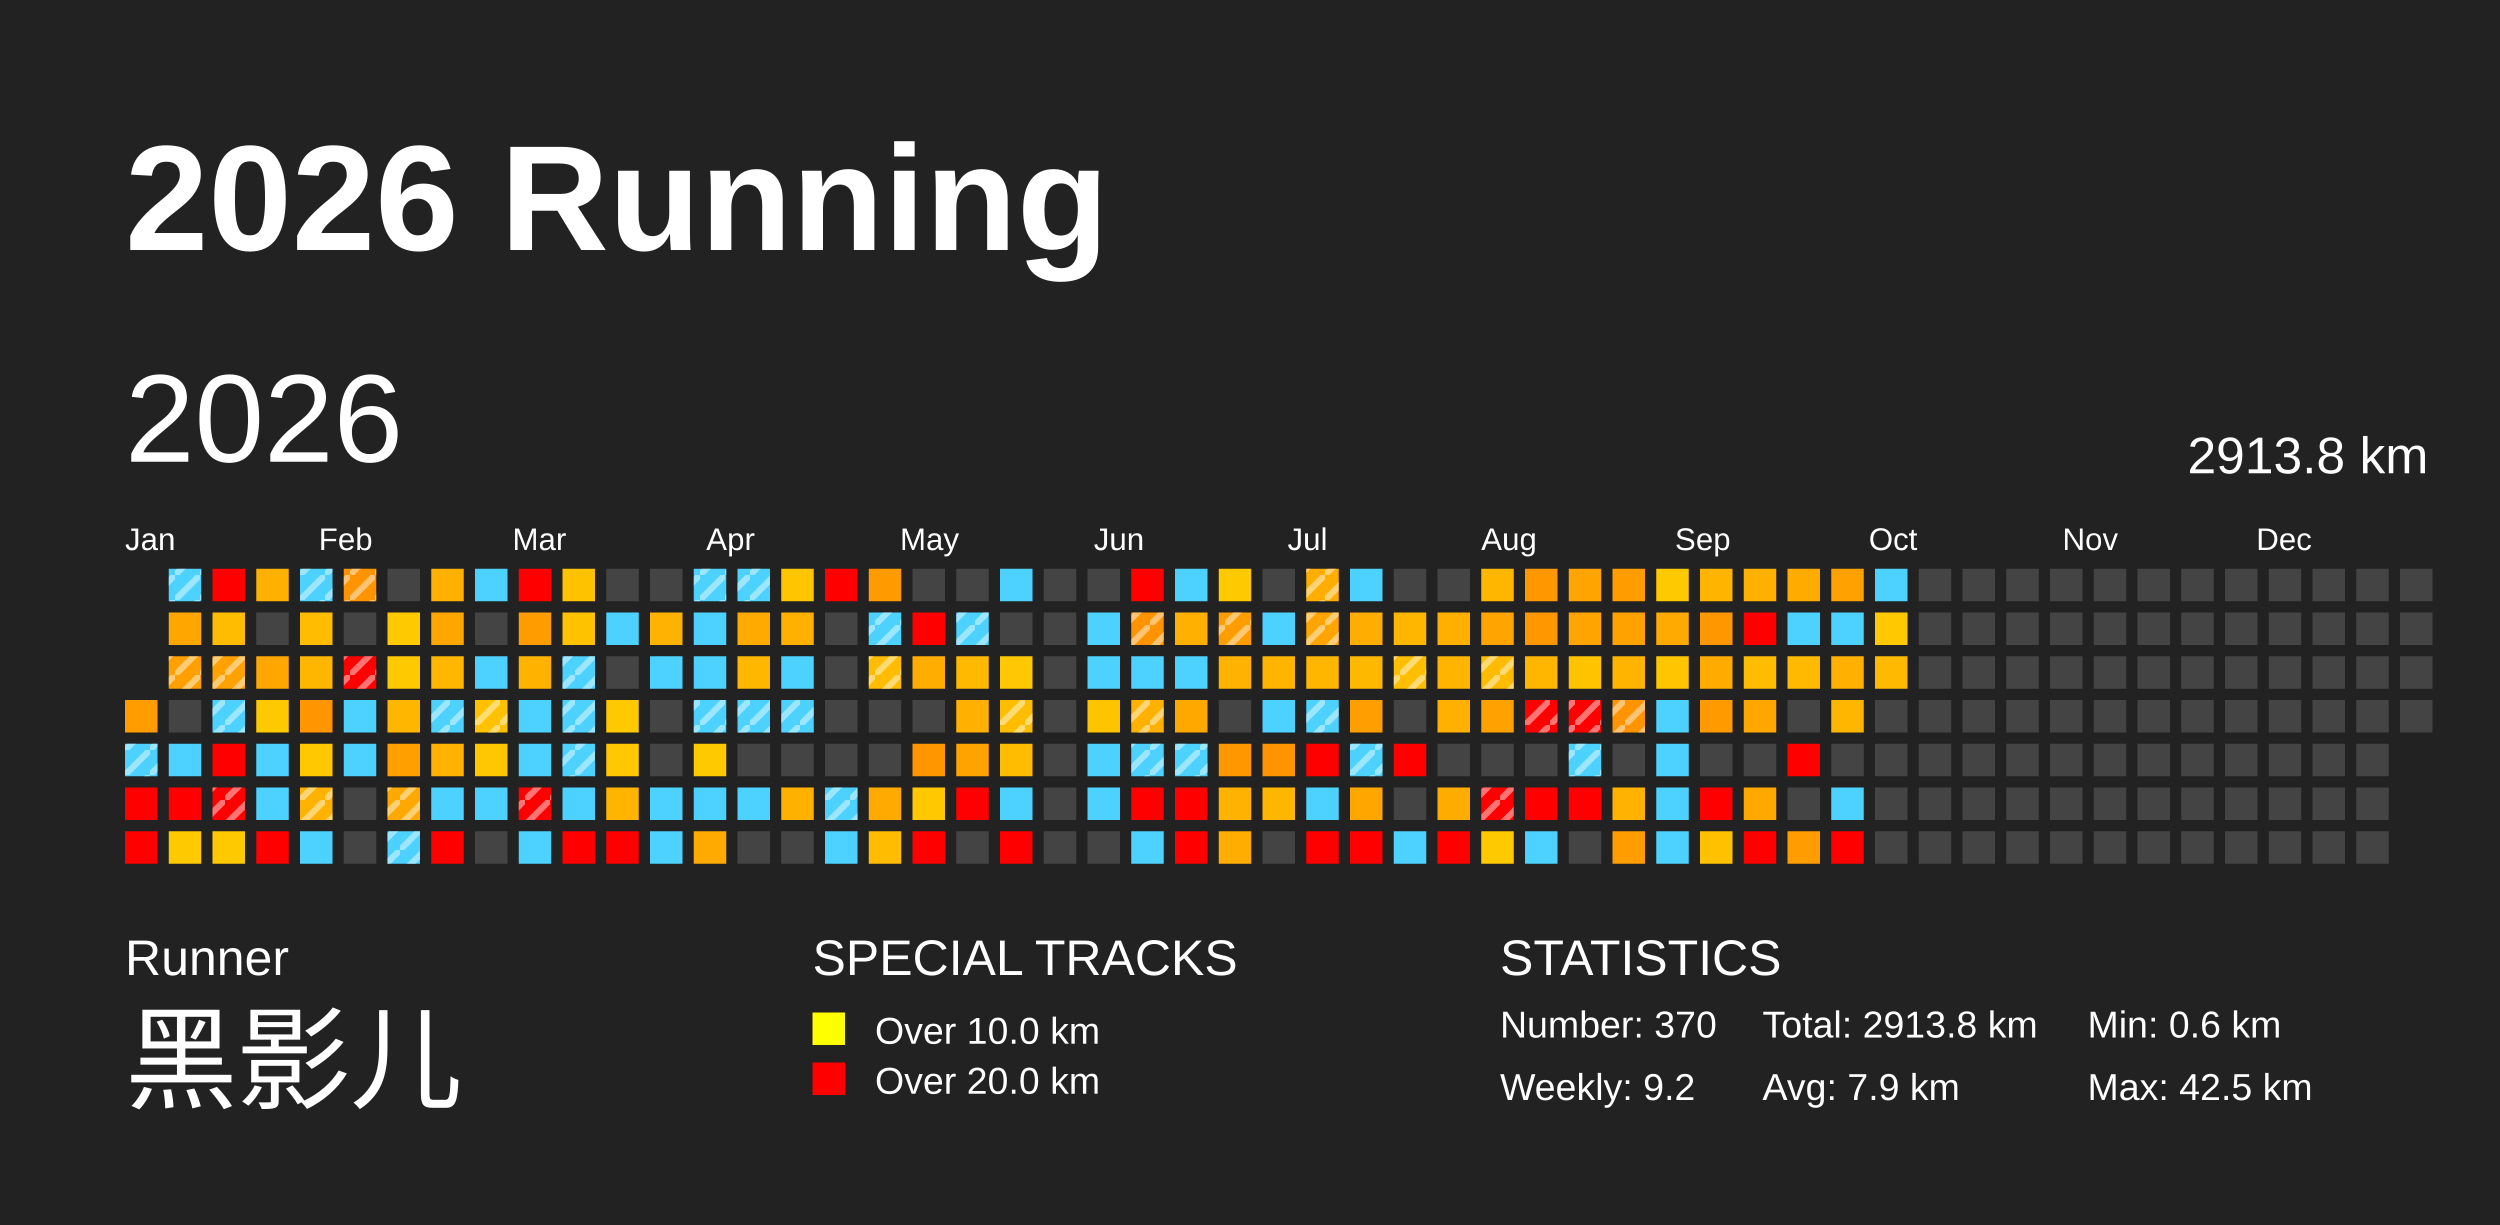
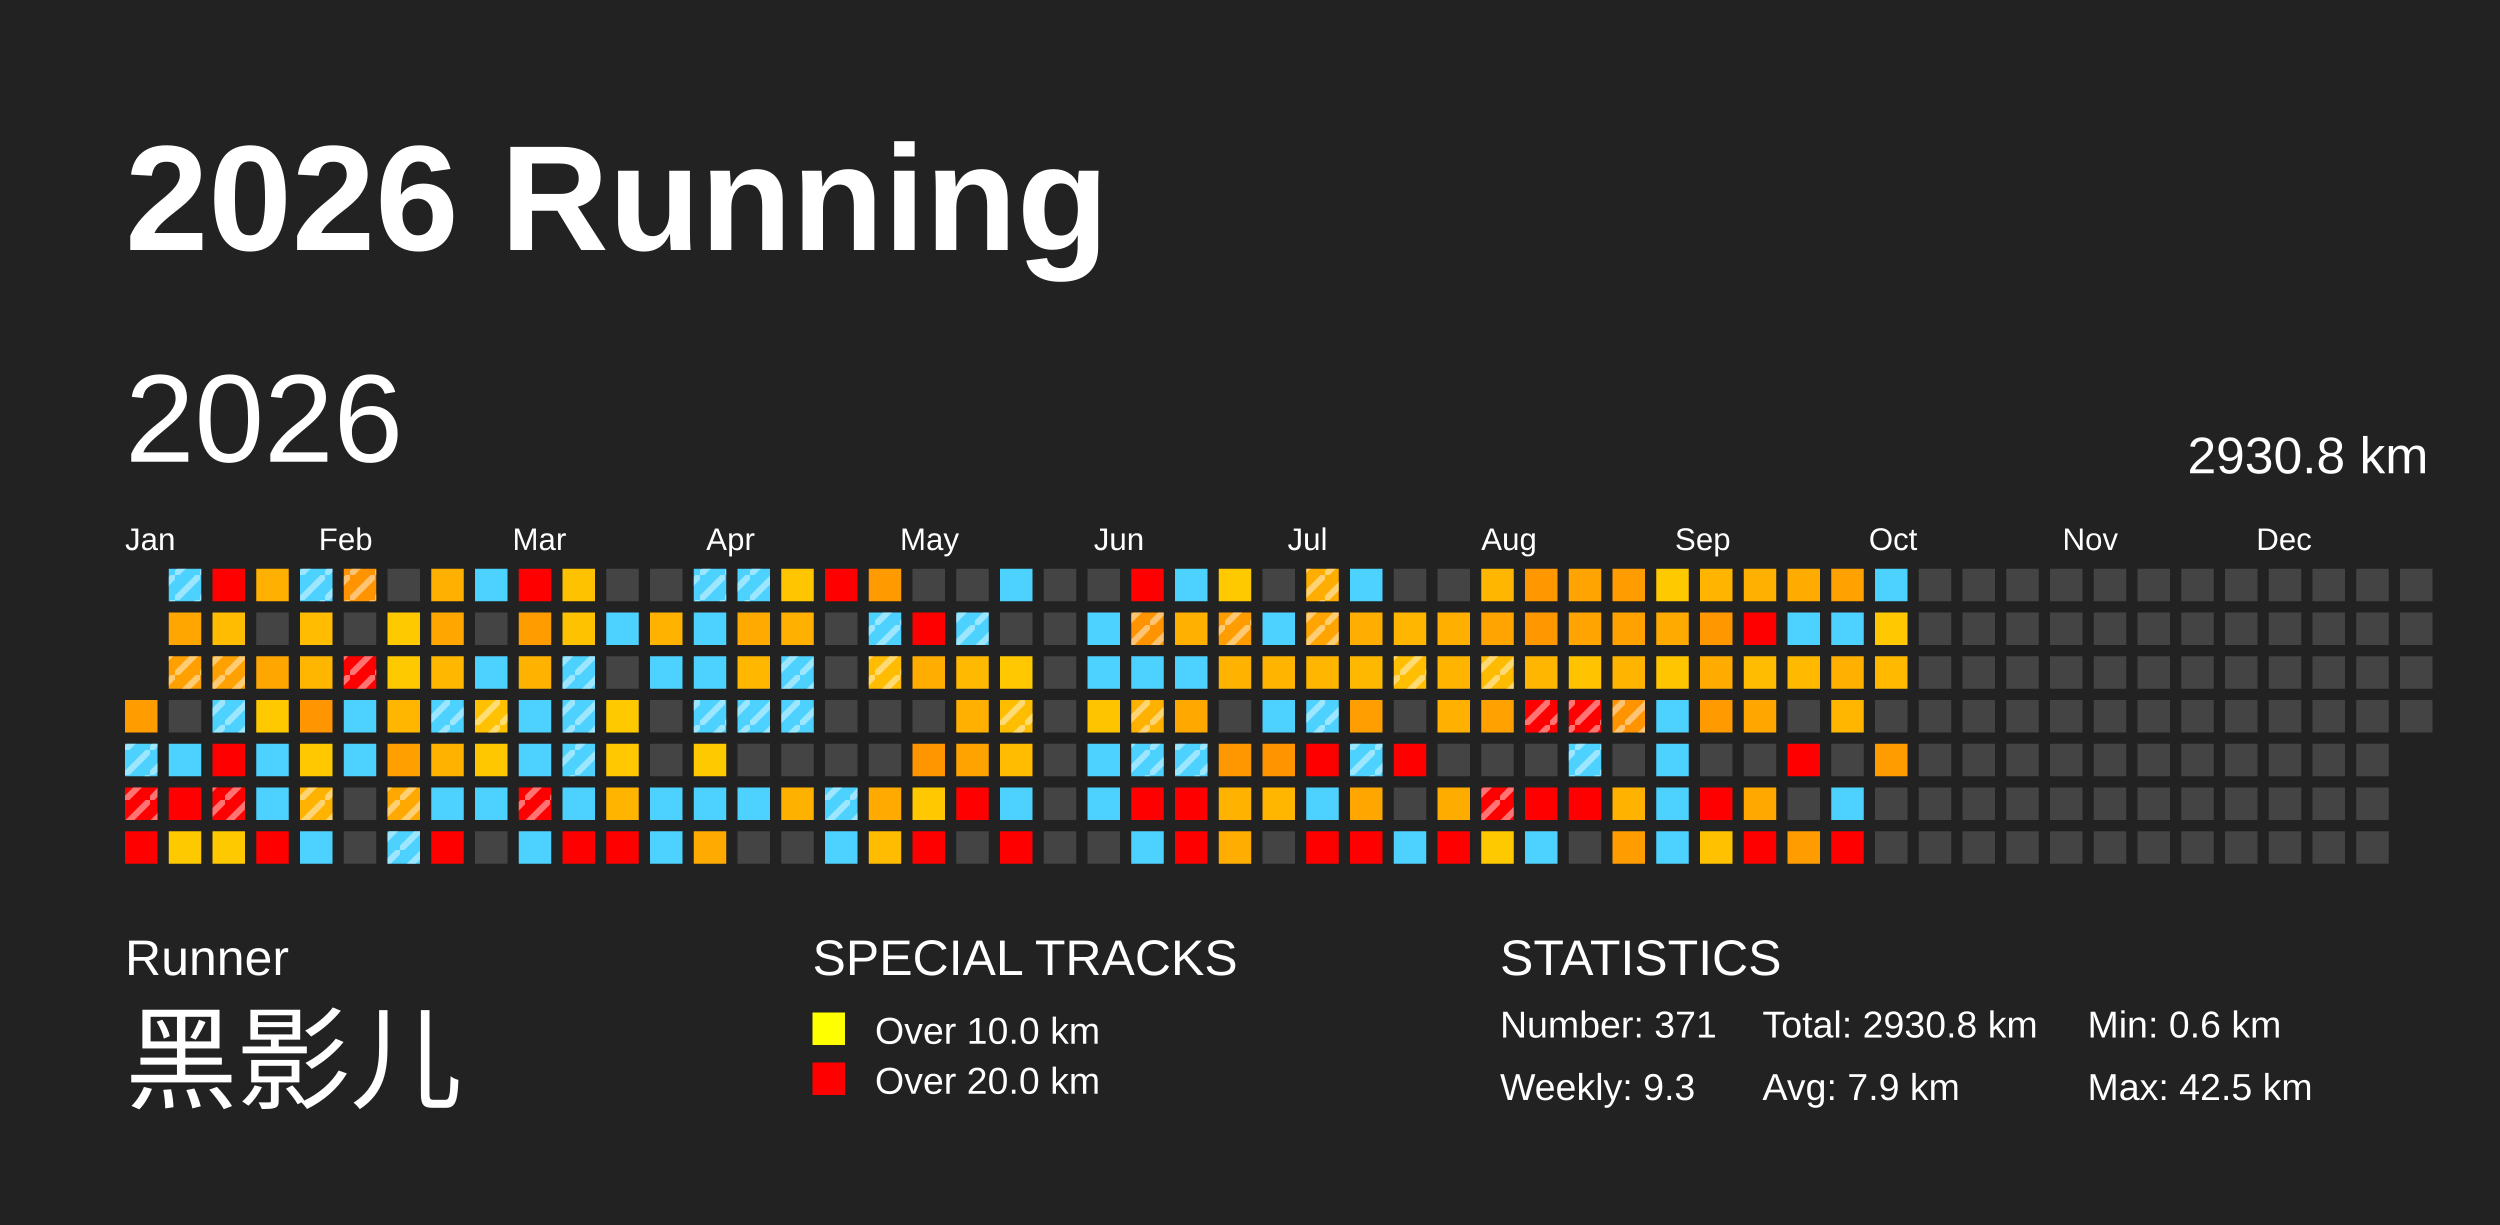
<svg xmlns="http://www.w3.org/2000/svg" baseProfile="full" height="98mm" version="1.1" viewBox="0,0,200,98" width="200mm">
  <defs>
    <pattern height="2" id="indoor-stripe" patternUnits="userSpaceOnUse" width="2">
      <line stroke="white" stroke-opacity="0.45" stroke-width="0.5" x1="0" x2="2" y1="2" y2="0" />
    </pattern>
  </defs>
  <rect fill="#222222" height="98" width="200" x="0" y="0" />
  <text fill="#FFFFFF" style="font-size:12px; font-family:Arial; font-weight:bold;" x="10" y="20">2026 Running</text>
  <text fill="#FFFFFF" style="font-size:4px; font-family:Arial" x="10" y="78">Runner</text>
  <text fill="#FFFFFF" style="font-size:9px; font-family:Arial" x="10" y="88">黑影儿</text>
  <text fill="#FFFFFF" style="font-size:4px; font-family:Arial" x="65" y="78">SPECIAL TRACKS</text>
  <rect fill="yellow" height="2.6" width="2.6" x="65" y="81" />
  <text fill="#FFFFFF" style="font-size:3px; font-family:Arial" x="70" y="83.5">Over 10.0 km</text>
  <rect fill="red" height="2.6" width="2.6" x="65" y="85" />
  <text fill="#FFFFFF" style="font-size:3px; font-family:Arial" x="70" y="87.5">Over 20.0 km</text>
  <text fill="#FFFFFF" style="font-size:4px; font-family:Arial" x="120" y="78">STATISTICS</text>
-   <text fill="#FFFFFF" style="font-size:3px; font-family:Arial" x="120" y="83">Number: 370</text>
-   <text fill="#FFFFFF" style="font-size:3px; font-family:Arial" x="120" y="88">Weekly: 9.2</text>
-   <text fill="#FFFFFF" style="font-size:3px; font-family:Arial" x="141" y="83">Total: 2913.8 km</text>
+   <text fill="#FFFFFF" style="font-size:3px; font-family:Arial" x="120" y="83">Number: 371</text>
+   <text fill="#FFFFFF" style="font-size:3px; font-family:Arial" x="120" y="88">Weekly: 9.3</text>
+   <text fill="#FFFFFF" style="font-size:3px; font-family:Arial" x="141" y="83">Total: 2930.8 km</text>
  <text fill="#FFFFFF" style="font-size:3px; font-family:Arial" x="141" y="88">Avg: 7.9 km</text>
  <text fill="#FFFFFF" style="font-size:3px; font-family:Arial" x="167" y="83">Min: 0.6 km</text>
  <text fill="#FFFFFF" style="font-size:3px; font-family:Arial" x="167" y="88">Max: 42.5 km</text>
  <text dominant-baseline="hanging" fill="#FFFFFF" style="font-size:10.0px; font-family:Arial;" x="10" y="30">2026</text>
-   <text dominant-baseline="hanging" fill="#FFFFFF" style="font-size:4.125px; font-family:Arial;" x="175" y="35">2913.8 km</text>
+   <text dominant-baseline="hanging" fill="#FFFFFF" style="font-size:4.125px; font-family:Arial;" x="175" y="35">2930.8 km</text>
  <text fill="#FFFFFF" style="font-size:2.5px; font-family:Arial" x="10.0" y="44">Jan</text>
  <text fill="#FFFFFF" style="font-size:2.5px; font-family:Arial" x="25.5" y="44">Feb</text>
  <text fill="#FFFFFF" style="font-size:2.5px; font-family:Arial" x="41.0" y="44">Mar</text>
  <text fill="#FFFFFF" style="font-size:2.5px; font-family:Arial" x="56.5" y="44">Apr</text>
  <text fill="#FFFFFF" style="font-size:2.5px; font-family:Arial" x="72.0" y="44">May</text>
  <text fill="#FFFFFF" style="font-size:2.5px; font-family:Arial" x="87.5" y="44">Jun</text>
  <text fill="#FFFFFF" style="font-size:2.5px; font-family:Arial" x="103.0" y="44">Jul</text>
  <text fill="#FFFFFF" style="font-size:2.5px; font-family:Arial" x="118.5" y="44">Aug</text>
  <text fill="#FFFFFF" style="font-size:2.5px; font-family:Arial" x="134.0" y="44">Sep</text>
  <text fill="#FFFFFF" style="font-size:2.5px; font-family:Arial" x="149.5" y="44">Oct</text>
  <text fill="#FFFFFF" style="font-size:2.5px; font-family:Arial" x="165.0" y="44">Nov</text>
  <text fill="#FFFFFF" style="font-size:2.5px; font-family:Arial" x="180.5" y="44">Dec</text>
  <rect fill="#ff9c00" height="2.6" width="2.6" x="10.0" y="56.0" />
  <rect fill="#4dd2ff" height="2.6" width="2.6" x="10.0" y="59.5" />
  <rect fill="url(#indoor-stripe)" height="2.6" style="pointer-events: none;" width="2.6" x="10.0" y="59.5" />
  <rect fill="red" height="2.6" width="2.6" x="10.0" y="63.0" />
+   <rect fill="url(#indoor-stripe)" height="2.6" style="pointer-events: none;" width="2.6" x="10.0" y="63.0" />
  <rect fill="red" height="2.6" width="2.6" x="10.0" y="66.5" />
  <rect fill="#4dd2ff" height="2.6" width="2.6" x="13.5" y="45.5" />
  <rect fill="url(#indoor-stripe)" height="2.6" style="pointer-events: none;" width="2.6" x="13.5" y="45.5" />
  <rect fill="#ffa700" height="2.6" width="2.6" x="13.5" y="49.0" />
  <rect fill="#ffa000" height="2.6" width="2.6" x="13.5" y="52.5" />
  <rect fill="url(#indoor-stripe)" height="2.6" style="pointer-events: none;" width="2.6" x="13.5" y="52.5" />
  <rect fill="#444444" height="2.6" width="2.6" x="13.5" y="56.0" />
  <rect fill="#4dd2ff" height="2.6" width="2.6" x="13.5" y="59.5" />
  <rect fill="red" height="2.6" width="2.6" x="13.5" y="63.0" />
  <rect fill="#ffc900" height="2.6" width="2.6" x="13.5" y="66.5" />
  <rect fill="red" height="2.6" width="2.6" x="17.0" y="45.5" />
  <rect fill="#ffbc00" height="2.6" width="2.6" x="17.0" y="49.0" />
  <rect fill="#ffa100" height="2.6" width="2.6" x="17.0" y="52.5" />
  <rect fill="url(#indoor-stripe)" height="2.6" style="pointer-events: none;" width="2.6" x="17.0" y="52.5" />
  <rect fill="#4dd2ff" height="2.6" width="2.6" x="17.0" y="56.0" />
  <rect fill="url(#indoor-stripe)" height="2.6" style="pointer-events: none;" width="2.6" x="17.0" y="56.0" />
  <rect fill="red" height="2.6" width="2.6" x="17.0" y="59.5" />
  <rect fill="red" height="2.6" width="2.6" x="17.0" y="63.0" />
  <rect fill="url(#indoor-stripe)" height="2.6" style="pointer-events: none;" width="2.6" x="17.0" y="63.0" />
  <rect fill="#ffc900" height="2.6" width="2.6" x="17.0" y="66.5" />
  <rect fill="#ffb000" height="2.6" width="2.6" x="20.5" y="45.5" />
  <rect fill="#444444" height="2.6" width="2.6" x="20.5" y="49.0" />
  <rect fill="#ffa700" height="2.6" width="2.6" x="20.5" y="52.5" />
  <rect fill="#ffc900" height="2.6" width="2.6" x="20.5" y="56.0" />
  <rect fill="#4dd2ff" height="2.6" width="2.6" x="20.5" y="59.5" />
  <rect fill="#4dd2ff" height="2.6" width="2.6" x="20.5" y="63.0" />
  <rect fill="red" height="2.6" width="2.6" x="20.5" y="66.5" />
  <rect fill="#4dd2ff" height="2.6" width="2.6" x="24.0" y="45.5" />
  <rect fill="url(#indoor-stripe)" height="2.6" style="pointer-events: none;" width="2.6" x="24.0" y="45.5" />
  <rect fill="#ffbc00" height="2.6" width="2.6" x="24.0" y="49.0" />
  <rect fill="#ffb600" height="2.6" width="2.6" x="24.0" y="52.5" />
  <rect fill="#ff9500" height="2.6" width="2.6" x="24.0" y="56.0" />
  <rect fill="#ffc800" height="2.6" width="2.6" x="24.0" y="59.5" />
  <rect fill="#ffb200" height="2.6" width="2.6" x="24.0" y="63.0" />
  <rect fill="url(#indoor-stripe)" height="2.6" style="pointer-events: none;" width="2.6" x="24.0" y="63.0" />
  <rect fill="#4dd2ff" height="2.6" width="2.6" x="24.0" y="66.5" />
  <rect fill="#ff9300" height="2.6" width="2.6" x="27.5" y="45.5" />
  <rect fill="url(#indoor-stripe)" height="2.6" style="pointer-events: none;" width="2.6" x="27.5" y="45.5" />
  <rect fill="#444444" height="2.6" width="2.6" x="27.5" y="49.0" />
  <rect fill="red" height="2.6" width="2.6" x="27.5" y="52.5" />
  <rect fill="url(#indoor-stripe)" height="2.6" style="pointer-events: none;" width="2.6" x="27.5" y="52.5" />
  <rect fill="#4dd2ff" height="2.6" width="2.6" x="27.5" y="56.0" />
  <rect fill="#4dd2ff" height="2.6" width="2.6" x="27.5" y="59.5" />
  <rect fill="#444444" height="2.6" width="2.6" x="27.5" y="63.0" />
  <rect fill="#444444" height="2.6" width="2.6" x="27.5" y="66.5" />
  <rect fill="#444444" height="2.6" width="2.6" x="31.0" y="45.5" />
  <rect fill="#ffc900" height="2.6" width="2.6" x="31.0" y="49.0" />
  <rect fill="#ffc900" height="2.6" width="2.6" x="31.0" y="52.5" />
  <rect fill="#ffb600" height="2.6" width="2.6" x="31.0" y="56.0" />
  <rect fill="#ffa000" height="2.6" width="2.6" x="31.0" y="59.5" />
  <rect fill="#ffa900" height="2.6" width="2.6" x="31.0" y="63.0" />
  <rect fill="url(#indoor-stripe)" height="2.6" style="pointer-events: none;" width="2.6" x="31.0" y="63.0" />
  <rect fill="#4dd2ff" height="2.6" width="2.6" x="31.0" y="66.5" />
  <rect fill="url(#indoor-stripe)" height="2.6" style="pointer-events: none;" width="2.6" x="31.0" y="66.5" />
  <rect fill="#ffb000" height="2.6" width="2.6" x="34.5" y="45.5" />
  <rect fill="#ffa700" height="2.6" width="2.6" x="34.5" y="49.0" />
  <rect fill="#ffb700" height="2.6" width="2.6" x="34.5" y="52.5" />
  <rect fill="#4dd2ff" height="2.6" width="2.6" x="34.5" y="56.0" />
  <rect fill="url(#indoor-stripe)" height="2.6" style="pointer-events: none;" width="2.6" x="34.5" y="56.0" />
  <rect fill="#ffb200" height="2.6" width="2.6" x="34.5" y="59.5" />
  <rect fill="#4dd2ff" height="2.6" width="2.6" x="34.5" y="63.0" />
  <rect fill="red" height="2.6" width="2.6" x="34.5" y="66.5" />
  <rect fill="#4dd2ff" height="2.6" width="2.6" x="38.0" y="45.5" />
  <rect fill="#444444" height="2.6" width="2.6" x="38.0" y="49.0" />
  <rect fill="#4dd2ff" height="2.6" width="2.6" x="38.0" y="52.5" />
  <rect fill="#ffc100" height="2.6" width="2.6" x="38.0" y="56.0" />
  <rect fill="url(#indoor-stripe)" height="2.6" style="pointer-events: none;" width="2.6" x="38.0" y="56.0" />
  <rect fill="#ffc700" height="2.6" width="2.6" x="38.0" y="59.5" />
  <rect fill="#4dd2ff" height="2.6" width="2.6" x="38.0" y="63.0" />
  <rect fill="#444444" height="2.6" width="2.6" x="38.0" y="66.5" />
  <rect fill="red" height="2.6" width="2.6" x="41.5" y="45.5" />
  <rect fill="#ff9d00" height="2.6" width="2.6" x="41.5" y="49.0" />
  <rect fill="#ffb300" height="2.6" width="2.6" x="41.5" y="52.5" />
  <rect fill="#4dd2ff" height="2.6" width="2.6" x="41.5" y="56.0" />
  <rect fill="#4dd2ff" height="2.6" width="2.6" x="41.5" y="59.5" />
  <rect fill="red" height="2.6" width="2.6" x="41.5" y="63.0" />
  <rect fill="url(#indoor-stripe)" height="2.6" style="pointer-events: none;" width="2.6" x="41.5" y="63.0" />
  <rect fill="#4dd2ff" height="2.6" width="2.6" x="41.5" y="66.5" />
  <rect fill="#ffc200" height="2.6" width="2.6" x="45.0" y="45.5" />
  <rect fill="#ffc200" height="2.6" width="2.6" x="45.0" y="49.0" />
  <rect fill="#4dd2ff" height="2.6" width="2.6" x="45.0" y="52.5" />
  <rect fill="url(#indoor-stripe)" height="2.6" style="pointer-events: none;" width="2.6" x="45.0" y="52.5" />
  <rect fill="#4dd2ff" height="2.6" width="2.6" x="45.0" y="56.0" />
  <rect fill="url(#indoor-stripe)" height="2.6" style="pointer-events: none;" width="2.6" x="45.0" y="56.0" />
  <rect fill="#4dd2ff" height="2.6" width="2.6" x="45.0" y="59.5" />
  <rect fill="url(#indoor-stripe)" height="2.6" style="pointer-events: none;" width="2.6" x="45.0" y="59.5" />
  <rect fill="#4dd2ff" height="2.6" width="2.6" x="45.0" y="63.0" />
  <rect fill="red" height="2.6" width="2.6" x="45.0" y="66.5" />
  <rect fill="#444444" height="2.6" width="2.6" x="48.5" y="45.5" />
  <rect fill="#4dd2ff" height="2.6" width="2.6" x="48.5" y="49.0" />
  <rect fill="#444444" height="2.6" width="2.6" x="48.5" y="52.5" />
  <rect fill="#ffc900" height="2.6" width="2.6" x="48.5" y="56.0" />
  <rect fill="#ffc800" height="2.6" width="2.6" x="48.5" y="59.5" />
  <rect fill="#ffb400" height="2.6" width="2.6" x="48.5" y="63.0" />
  <rect fill="red" height="2.6" width="2.6" x="48.5" y="66.5" />
  <rect fill="#444444" height="2.6" width="2.6" x="52.0" y="45.5" />
  <rect fill="#ffb300" height="2.6" width="2.6" x="52.0" y="49.0" />
  <rect fill="#4dd2ff" height="2.6" width="2.6" x="52.0" y="52.5" />
  <rect fill="#444444" height="2.6" width="2.6" x="52.0" y="56.0" />
  <rect fill="#444444" height="2.6" width="2.6" x="52.0" y="59.5" />
  <rect fill="#4dd2ff" height="2.6" width="2.6" x="52.0" y="63.0" />
  <rect fill="#4dd2ff" height="2.6" width="2.6" x="52.0" y="66.5" />
  <rect fill="#4dd2ff" height="2.6" width="2.6" x="55.5" y="45.5" />
  <rect fill="url(#indoor-stripe)" height="2.6" style="pointer-events: none;" width="2.6" x="55.5" y="45.5" />
  <rect fill="#4dd2ff" height="2.6" width="2.6" x="55.5" y="49.0" />
  <rect fill="#4dd2ff" height="2.6" width="2.6" x="55.5" y="52.5" />
  <rect fill="#4dd2ff" height="2.6" width="2.6" x="55.5" y="56.0" />
  <rect fill="url(#indoor-stripe)" height="2.6" style="pointer-events: none;" width="2.6" x="55.5" y="56.0" />
  <rect fill="#ffc900" height="2.6" width="2.6" x="55.5" y="59.5" />
  <rect fill="#4dd2ff" height="2.6" width="2.6" x="55.5" y="63.0" />
  <rect fill="#ffaa00" height="2.6" width="2.6" x="55.5" y="66.5" />
  <rect fill="#4dd2ff" height="2.6" width="2.6" x="59.0" y="45.5" />
  <rect fill="url(#indoor-stripe)" height="2.6" style="pointer-events: none;" width="2.6" x="59.0" y="45.5" />
  <rect fill="#ffaa00" height="2.6" width="2.6" x="59.0" y="49.0" />
  <rect fill="#ffb700" height="2.6" width="2.6" x="59.0" y="52.5" />
  <rect fill="#4dd2ff" height="2.6" width="2.6" x="59.0" y="56.0" />
  <rect fill="url(#indoor-stripe)" height="2.6" style="pointer-events: none;" width="2.6" x="59.0" y="56.0" />
  <rect fill="#444444" height="2.6" width="2.6" x="59.0" y="59.5" />
  <rect fill="#4dd2ff" height="2.6" width="2.6" x="59.0" y="63.0" />
  <rect fill="#444444" height="2.6" width="2.6" x="59.0" y="66.5" />
  <rect fill="#ffc500" height="2.6" width="2.6" x="62.5" y="45.5" />
  <rect fill="#ffb000" height="2.6" width="2.6" x="62.5" y="49.0" />
  <rect fill="#4dd2ff" height="2.6" width="2.6" x="62.5" y="52.5" />
+   <rect fill="url(#indoor-stripe)" height="2.6" style="pointer-events: none;" width="2.6" x="62.5" y="52.5" />
  <rect fill="#4dd2ff" height="2.6" width="2.6" x="62.5" y="56.0" />
  <rect fill="url(#indoor-stripe)" height="2.6" style="pointer-events: none;" width="2.6" x="62.5" y="56.0" />
  <rect fill="#444444" height="2.6" width="2.6" x="62.5" y="59.5" />
  <rect fill="#ffb100" height="2.6" width="2.6" x="62.5" y="63.0" />
  <rect fill="#444444" height="2.6" width="2.6" x="62.5" y="66.5" />
  <rect fill="red" height="2.6" width="2.6" x="66.0" y="45.5" />
  <rect fill="#444444" height="2.6" width="2.6" x="66.0" y="49.0" />
  <rect fill="#444444" height="2.6" width="2.6" x="66.0" y="52.5" />
  <rect fill="#444444" height="2.6" width="2.6" x="66.0" y="56.0" />
  <rect fill="#444444" height="2.6" width="2.6" x="66.0" y="59.5" />
  <rect fill="#4dd2ff" height="2.6" width="2.6" x="66.0" y="63.0" />
  <rect fill="url(#indoor-stripe)" height="2.6" style="pointer-events: none;" width="2.6" x="66.0" y="63.0" />
  <rect fill="#4dd2ff" height="2.6" width="2.6" x="66.0" y="66.5" />
  <rect fill="#ff9b00" height="2.6" width="2.6" x="69.5" y="45.5" />
  <rect fill="#4dd2ff" height="2.6" width="2.6" x="69.5" y="49.0" />
  <rect fill="url(#indoor-stripe)" height="2.6" style="pointer-events: none;" width="2.6" x="69.5" y="49.0" />
  <rect fill="#ffbc00" height="2.6" width="2.6" x="69.5" y="52.5" />
  <rect fill="url(#indoor-stripe)" height="2.6" style="pointer-events: none;" width="2.6" x="69.5" y="52.5" />
  <rect fill="#444444" height="2.6" width="2.6" x="69.5" y="56.0" />
  <rect fill="#444444" height="2.6" width="2.6" x="69.5" y="59.5" />
  <rect fill="#ffaa00" height="2.6" width="2.6" x="69.5" y="63.0" />
  <rect fill="#ffbc00" height="2.6" width="2.6" x="69.5" y="66.5" />
  <rect fill="#444444" height="2.6" width="2.6" x="73.0" y="45.5" />
  <rect fill="red" height="2.6" width="2.6" x="73.0" y="49.0" />
  <rect fill="#ffad00" height="2.6" width="2.6" x="73.0" y="52.5" />
  <rect fill="#444444" height="2.6" width="2.6" x="73.0" y="56.0" />
  <rect fill="#ff9600" height="2.6" width="2.6" x="73.0" y="59.5" />
  <rect fill="#ffc800" height="2.6" width="2.6" x="73.0" y="63.0" />
  <rect fill="red" height="2.6" width="2.6" x="73.0" y="66.5" />
  <rect fill="#444444" height="2.6" width="2.6" x="76.5" y="45.5" />
  <rect fill="#4dd2ff" height="2.6" width="2.6" x="76.5" y="49.0" />
  <rect fill="url(#indoor-stripe)" height="2.6" style="pointer-events: none;" width="2.6" x="76.5" y="49.0" />
  <rect fill="#ffb900" height="2.6" width="2.6" x="76.5" y="52.5" />
  <rect fill="#ffb000" height="2.6" width="2.6" x="76.5" y="56.0" />
  <rect fill="#ffa300" height="2.6" width="2.6" x="76.5" y="59.5" />
  <rect fill="red" height="2.6" width="2.6" x="76.5" y="63.0" />
  <rect fill="#444444" height="2.6" width="2.6" x="76.5" y="66.5" />
  <rect fill="#4dd2ff" height="2.6" width="2.6" x="80.0" y="45.5" />
  <rect fill="#444444" height="2.6" width="2.6" x="80.0" y="49.0" />
  <rect fill="#ffc800" height="2.6" width="2.6" x="80.0" y="52.5" />
  <rect fill="#ffbd00" height="2.6" width="2.6" x="80.0" y="56.0" />
  <rect fill="url(#indoor-stripe)" height="2.6" style="pointer-events: none;" width="2.6" x="80.0" y="56.0" />
  <rect fill="#ffbc00" height="2.6" width="2.6" x="80.0" y="59.5" />
  <rect fill="#4dd2ff" height="2.6" width="2.6" x="80.0" y="63.0" />
  <rect fill="red" height="2.6" width="2.6" x="80.0" y="66.5" />
  <rect fill="#444444" height="2.6" width="2.6" x="83.5" y="45.5" />
  <rect fill="#444444" height="2.6" width="2.6" x="83.5" y="49.0" />
  <rect fill="#444444" height="2.6" width="2.6" x="83.5" y="52.5" />
  <rect fill="#444444" height="2.6" width="2.6" x="83.5" y="56.0" />
  <rect fill="#444444" height="2.6" width="2.6" x="83.5" y="59.5" />
  <rect fill="#444444" height="2.6" width="2.6" x="83.5" y="63.0" />
  <rect fill="#444444" height="2.6" width="2.6" x="83.5" y="66.5" />
  <rect fill="#444444" height="2.6" width="2.6" x="87.0" y="45.5" />
  <rect fill="#4dd2ff" height="2.6" width="2.6" x="87.0" y="49.0" />
  <rect fill="#4dd2ff" height="2.6" width="2.6" x="87.0" y="52.5" />
  <rect fill="#ffc400" height="2.6" width="2.6" x="87.0" y="56.0" />
  <rect fill="#4dd2ff" height="2.6" width="2.6" x="87.0" y="59.5" />
  <rect fill="#4dd2ff" height="2.6" width="2.6" x="87.0" y="63.0" />
  <rect fill="#444444" height="2.6" width="2.6" x="87.0" y="66.5" />
  <rect fill="red" height="2.6" width="2.6" x="90.5" y="45.5" />
  <rect fill="#ff9300" height="2.6" width="2.6" x="90.5" y="49.0" />
  <rect fill="url(#indoor-stripe)" height="2.6" style="pointer-events: none;" width="2.6" x="90.5" y="49.0" />
  <rect fill="#4dd2ff" height="2.6" width="2.6" x="90.5" y="52.5" />
  <rect fill="#ffb100" height="2.6" width="2.6" x="90.5" y="56.0" />
  <rect fill="url(#indoor-stripe)" height="2.6" style="pointer-events: none;" width="2.6" x="90.5" y="56.0" />
  <rect fill="#4dd2ff" height="2.6" width="2.6" x="90.5" y="59.5" />
  <rect fill="url(#indoor-stripe)" height="2.6" style="pointer-events: none;" width="2.6" x="90.5" y="59.5" />
  <rect fill="red" height="2.6" width="2.6" x="90.5" y="63.0" />
  <rect fill="#4dd2ff" height="2.6" width="2.6" x="90.5" y="66.5" />
  <rect fill="#4dd2ff" height="2.6" width="2.6" x="94.0" y="45.5" />
  <rect fill="#ffb000" height="2.6" width="2.6" x="94.0" y="49.0" />
  <rect fill="#4dd2ff" height="2.6" width="2.6" x="94.0" y="52.5" />
  <rect fill="#ffa900" height="2.6" width="2.6" x="94.0" y="56.0" />
  <rect fill="#4dd2ff" height="2.6" width="2.6" x="94.0" y="59.5" />
  <rect fill="url(#indoor-stripe)" height="2.6" style="pointer-events: none;" width="2.6" x="94.0" y="59.5" />
  <rect fill="red" height="2.6" width="2.6" x="94.0" y="63.0" />
  <rect fill="red" height="2.6" width="2.6" x="94.0" y="66.5" />
  <rect fill="#ffc900" height="2.6" width="2.6" x="97.5" y="45.5" />
  <rect fill="#ff9d00" height="2.6" width="2.6" x="97.5" y="49.0" />
  <rect fill="url(#indoor-stripe)" height="2.6" style="pointer-events: none;" width="2.6" x="97.5" y="49.0" />
  <rect fill="#ffb300" height="2.6" width="2.6" x="97.5" y="52.5" />
  <rect fill="#444444" height="2.6" width="2.6" x="97.5" y="56.0" />
  <rect fill="#ff9700" height="2.6" width="2.6" x="97.5" y="59.5" />
  <rect fill="#ffb200" height="2.6" width="2.6" x="97.5" y="63.0" />
  <rect fill="#ffad00" height="2.6" width="2.6" x="97.5" y="66.5" />
  <rect fill="#444444" height="2.6" width="2.6" x="101.0" y="45.5" />
  <rect fill="#4dd2ff" height="2.6" width="2.6" x="101.0" y="49.0" />
  <rect fill="#ffb400" height="2.6" width="2.6" x="101.0" y="52.5" />
  <rect fill="#4dd2ff" height="2.6" width="2.6" x="101.0" y="56.0" />
  <rect fill="#ff9300" height="2.6" width="2.6" x="101.0" y="59.5" />
  <rect fill="#ffb600" height="2.6" width="2.6" x="101.0" y="63.0" />
  <rect fill="#444444" height="2.6" width="2.6" x="101.0" y="66.5" />
  <rect fill="#ffad00" height="2.6" width="2.6" x="104.5" y="45.5" />
  <rect fill="url(#indoor-stripe)" height="2.6" style="pointer-events: none;" width="2.6" x="104.5" y="45.5" />
  <rect fill="#ffa400" height="2.6" width="2.6" x="104.5" y="49.0" />
  <rect fill="url(#indoor-stripe)" height="2.6" style="pointer-events: none;" width="2.6" x="104.5" y="49.0" />
  <rect fill="#ffb600" height="2.6" width="2.6" x="104.5" y="52.5" />
  <rect fill="#4dd2ff" height="2.6" width="2.6" x="104.5" y="56.0" />
  <rect fill="url(#indoor-stripe)" height="2.6" style="pointer-events: none;" width="2.6" x="104.5" y="56.0" />
  <rect fill="red" height="2.6" width="2.6" x="104.5" y="59.5" />
  <rect fill="#4dd2ff" height="2.6" width="2.6" x="104.5" y="63.0" />
  <rect fill="red" height="2.6" width="2.6" x="104.5" y="66.5" />
  <rect fill="#4dd2ff" height="2.6" width="2.6" x="108.0" y="45.5" />
  <rect fill="#ffad00" height="2.6" width="2.6" x="108.0" y="49.0" />
  <rect fill="#ffb800" height="2.6" width="2.6" x="108.0" y="52.5" />
  <rect fill="#ff9e00" height="2.6" width="2.6" x="108.0" y="56.0" />
  <rect fill="#4dd2ff" height="2.6" width="2.6" x="108.0" y="59.5" />
  <rect fill="url(#indoor-stripe)" height="2.6" style="pointer-events: none;" width="2.6" x="108.0" y="59.5" />
  <rect fill="#ffa700" height="2.6" width="2.6" x="108.0" y="63.0" />
  <rect fill="red" height="2.6" width="2.6" x="108.0" y="66.5" />
  <rect fill="#444444" height="2.6" width="2.6" x="111.5" y="45.5" />
  <rect fill="#ffb600" height="2.6" width="2.6" x="111.5" y="49.0" />
  <rect fill="#ffbe00" height="2.6" width="2.6" x="111.5" y="52.5" />
  <rect fill="url(#indoor-stripe)" height="2.6" style="pointer-events: none;" width="2.6" x="111.5" y="52.5" />
  <rect fill="#444444" height="2.6" width="2.6" x="111.5" y="56.0" />
  <rect fill="red" height="2.6" width="2.6" x="111.5" y="59.5" />
  <rect fill="#444444" height="2.6" width="2.6" x="111.5" y="63.0" />
  <rect fill="#4dd2ff" height="2.6" width="2.6" x="111.5" y="66.5" />
  <rect fill="#444444" height="2.6" width="2.6" x="115.0" y="45.5" />
  <rect fill="#ffaf00" height="2.6" width="2.6" x="115.0" y="49.0" />
  <rect fill="#ffb500" height="2.6" width="2.6" x="115.0" y="52.5" />
  <rect fill="#ffb000" height="2.6" width="2.6" x="115.0" y="56.0" />
  <rect fill="#444444" height="2.6" width="2.6" x="115.0" y="59.5" />
  <rect fill="#ffac00" height="2.6" width="2.6" x="115.0" y="63.0" />
  <rect fill="red" height="2.6" width="2.6" x="115.0" y="66.5" />
  <rect fill="#ffb600" height="2.6" width="2.6" x="118.5" y="45.5" />
  <rect fill="#ffa400" height="2.6" width="2.6" x="118.5" y="49.0" />
  <rect fill="#ffbb00" height="2.6" width="2.6" x="118.5" y="52.5" />
  <rect fill="url(#indoor-stripe)" height="2.6" style="pointer-events: none;" width="2.6" x="118.5" y="52.5" />
  <rect fill="#ffa100" height="2.6" width="2.6" x="118.5" y="56.0" />
  <rect fill="#444444" height="2.6" width="2.6" x="118.5" y="59.5" />
  <rect fill="red" height="2.6" width="2.6" x="118.5" y="63.0" />
  <rect fill="url(#indoor-stripe)" height="2.6" style="pointer-events: none;" width="2.6" x="118.5" y="63.0" />
  <rect fill="#ffc900" height="2.6" width="2.6" x="118.5" y="66.5" />
  <rect fill="#ff9700" height="2.6" width="2.6" x="122.0" y="45.5" />
  <rect fill="#ff9700" height="2.6" width="2.6" x="122.0" y="49.0" />
  <rect fill="#ffb600" height="2.6" width="2.6" x="122.0" y="52.5" />
  <rect fill="red" height="2.6" width="2.6" x="122.0" y="56.0" />
  <rect fill="url(#indoor-stripe)" height="2.6" style="pointer-events: none;" width="2.6" x="122.0" y="56.0" />
  <rect fill="#444444" height="2.6" width="2.6" x="122.0" y="59.5" />
  <rect fill="red" height="2.6" width="2.6" x="122.0" y="63.0" />
  <rect fill="#4dd2ff" height="2.6" width="2.6" x="122.0" y="66.5" />
  <rect fill="#ffa400" height="2.6" width="2.6" x="125.5" y="45.5" />
  <rect fill="#ffa400" height="2.6" width="2.6" x="125.5" y="49.0" />
  <rect fill="#ffc300" height="2.6" width="2.6" x="125.5" y="52.5" />
  <rect fill="red" height="2.6" width="2.6" x="125.5" y="56.0" />
  <rect fill="url(#indoor-stripe)" height="2.6" style="pointer-events: none;" width="2.6" x="125.5" y="56.0" />
  <rect fill="#4dd2ff" height="2.6" width="2.6" x="125.5" y="59.5" />
  <rect fill="url(#indoor-stripe)" height="2.6" style="pointer-events: none;" width="2.6" x="125.5" y="59.5" />
  <rect fill="red" height="2.6" width="2.6" x="125.5" y="63.0" />
  <rect fill="#444444" height="2.6" width="2.6" x="125.5" y="66.5" />
  <rect fill="#ff9d00" height="2.6" width="2.6" x="129.0" y="45.5" />
  <rect fill="#ffa200" height="2.6" width="2.6" x="129.0" y="49.0" />
  <rect fill="#ffb500" height="2.6" width="2.6" x="129.0" y="52.5" />
  <rect fill="#ff9400" height="2.6" width="2.6" x="129.0" y="56.0" />
  <rect fill="url(#indoor-stripe)" height="2.6" style="pointer-events: none;" width="2.6" x="129.0" y="56.0" />
  <rect fill="#444444" height="2.6" width="2.6" x="129.0" y="59.5" />
  <rect fill="#ffb200" height="2.6" width="2.6" x="129.0" y="63.0" />
  <rect fill="#ff9d00" height="2.6" width="2.6" x="129.0" y="66.5" />
  <rect fill="#ffc900" height="2.6" width="2.6" x="132.5" y="45.5" />
  <rect fill="#ffaa00" height="2.6" width="2.6" x="132.5" y="49.0" />
  <rect fill="#ffc600" height="2.6" width="2.6" x="132.5" y="52.5" />
  <rect fill="#4dd2ff" height="2.6" width="2.6" x="132.5" y="56.0" />
  <rect fill="#4dd2ff" height="2.6" width="2.6" x="132.5" y="59.5" />
  <rect fill="#4dd2ff" height="2.6" width="2.6" x="132.5" y="63.0" />
  <rect fill="#4dd2ff" height="2.6" width="2.6" x="132.5" y="66.5" />
  <rect fill="#ffb400" height="2.6" width="2.6" x="136.0" y="45.5" />
  <rect fill="#ff9800" height="2.6" width="2.6" x="136.0" y="49.0" />
  <rect fill="#ffab00" height="2.6" width="2.6" x="136.0" y="52.5" />
  <rect fill="#ff9a00" height="2.6" width="2.6" x="136.0" y="56.0" />
  <rect fill="#444444" height="2.6" width="2.6" x="136.0" y="59.5" />
  <rect fill="red" height="2.6" width="2.6" x="136.0" y="63.0" />
  <rect fill="#ffc100" height="2.6" width="2.6" x="136.0" y="66.5" />
  <rect fill="#ffb000" height="2.6" width="2.6" x="139.5" y="45.5" />
  <rect fill="red" height="2.6" width="2.6" x="139.5" y="49.0" />
  <rect fill="#ffbc00" height="2.6" width="2.6" x="139.5" y="52.5" />
  <rect fill="#ffa700" height="2.6" width="2.6" x="139.5" y="56.0" />
  <rect fill="#444444" height="2.6" width="2.6" x="139.5" y="59.5" />
  <rect fill="#ffa900" height="2.6" width="2.6" x="139.5" y="63.0" />
  <rect fill="red" height="2.6" width="2.6" x="139.5" y="66.5" />
  <rect fill="#ffab00" height="2.6" width="2.6" x="143.0" y="45.5" />
  <rect fill="#4dd2ff" height="2.6" width="2.6" x="143.0" y="49.0" />
  <rect fill="#ffba00" height="2.6" width="2.6" x="143.0" y="52.5" />
  <rect fill="#444444" height="2.6" width="2.6" x="143.0" y="56.0" />
  <rect fill="red" height="2.6" width="2.6" x="143.0" y="59.5" />
  <rect fill="#444444" height="2.6" width="2.6" x="143.0" y="63.0" />
  <rect fill="#ff9d00" height="2.6" width="2.6" x="143.0" y="66.5" />
  <rect fill="#ffa100" height="2.6" width="2.6" x="146.5" y="45.5" />
  <rect fill="#4dd2ff" height="2.6" width="2.6" x="146.5" y="49.0" />
  <rect fill="#ffb000" height="2.6" width="2.6" x="146.5" y="52.5" />
  <rect fill="#ffb600" height="2.6" width="2.6" x="146.5" y="56.0" />
  <rect fill="#444444" height="2.6" width="2.6" x="146.5" y="59.5" />
  <rect fill="#4dd2ff" height="2.6" width="2.6" x="146.5" y="63.0" />
  <rect fill="red" height="2.6" width="2.6" x="146.5" y="66.5" />
  <rect fill="#4dd2ff" height="2.6" width="2.6" x="150.0" y="45.5" />
  <rect fill="#ffc800" height="2.6" width="2.6" x="150.0" y="49.0" />
  <rect fill="#ffba00" height="2.6" width="2.6" x="150.0" y="52.5" />
  <rect fill="#444444" height="2.6" width="2.6" x="150.0" y="56.0" />
-   <rect fill="#444444" height="2.6" width="2.6" x="150.0" y="59.5" />
+   <rect fill="#ff9d00" height="2.6" width="2.6" x="150.0" y="59.5" />
  <rect fill="#444444" height="2.6" width="2.6" x="150.0" y="63.0" />
  <rect fill="#444444" height="2.6" width="2.6" x="150.0" y="66.5" />
  <rect fill="#444444" height="2.6" width="2.6" x="153.5" y="45.5" />
  <rect fill="#444444" height="2.6" width="2.6" x="153.5" y="49.0" />
  <rect fill="#444444" height="2.6" width="2.6" x="153.5" y="52.5" />
  <rect fill="#444444" height="2.6" width="2.6" x="153.5" y="56.0" />
  <rect fill="#444444" height="2.6" width="2.6" x="153.5" y="59.5" />
  <rect fill="#444444" height="2.6" width="2.6" x="153.5" y="63.0" />
  <rect fill="#444444" height="2.6" width="2.6" x="153.5" y="66.5" />
  <rect fill="#444444" height="2.6" width="2.6" x="157.0" y="45.5" />
  <rect fill="#444444" height="2.6" width="2.6" x="157.0" y="49.0" />
  <rect fill="#444444" height="2.6" width="2.6" x="157.0" y="52.5" />
  <rect fill="#444444" height="2.6" width="2.6" x="157.0" y="56.0" />
  <rect fill="#444444" height="2.6" width="2.6" x="157.0" y="59.5" />
  <rect fill="#444444" height="2.6" width="2.6" x="157.0" y="63.0" />
  <rect fill="#444444" height="2.6" width="2.6" x="157.0" y="66.5" />
  <rect fill="#444444" height="2.6" width="2.6" x="160.5" y="45.5" />
  <rect fill="#444444" height="2.6" width="2.6" x="160.5" y="49.0" />
  <rect fill="#444444" height="2.6" width="2.6" x="160.5" y="52.5" />
  <rect fill="#444444" height="2.6" width="2.6" x="160.5" y="56.0" />
  <rect fill="#444444" height="2.6" width="2.6" x="160.5" y="59.5" />
  <rect fill="#444444" height="2.6" width="2.6" x="160.5" y="63.0" />
  <rect fill="#444444" height="2.6" width="2.6" x="160.5" y="66.5" />
  <rect fill="#444444" height="2.6" width="2.6" x="164.0" y="45.5" />
  <rect fill="#444444" height="2.6" width="2.6" x="164.0" y="49.0" />
  <rect fill="#444444" height="2.6" width="2.6" x="164.0" y="52.5" />
  <rect fill="#444444" height="2.6" width="2.6" x="164.0" y="56.0" />
  <rect fill="#444444" height="2.6" width="2.6" x="164.0" y="59.5" />
  <rect fill="#444444" height="2.6" width="2.6" x="164.0" y="63.0" />
  <rect fill="#444444" height="2.6" width="2.6" x="164.0" y="66.5" />
  <rect fill="#444444" height="2.6" width="2.6" x="167.5" y="45.5" />
  <rect fill="#444444" height="2.6" width="2.6" x="167.5" y="49.0" />
  <rect fill="#444444" height="2.6" width="2.6" x="167.5" y="52.5" />
  <rect fill="#444444" height="2.6" width="2.6" x="167.5" y="56.0" />
  <rect fill="#444444" height="2.6" width="2.6" x="167.5" y="59.5" />
  <rect fill="#444444" height="2.6" width="2.6" x="167.5" y="63.0" />
  <rect fill="#444444" height="2.6" width="2.6" x="167.5" y="66.5" />
  <rect fill="#444444" height="2.6" width="2.6" x="171.0" y="45.5" />
  <rect fill="#444444" height="2.6" width="2.6" x="171.0" y="49.0" />
  <rect fill="#444444" height="2.6" width="2.6" x="171.0" y="52.5" />
  <rect fill="#444444" height="2.6" width="2.6" x="171.0" y="56.0" />
  <rect fill="#444444" height="2.6" width="2.6" x="171.0" y="59.5" />
  <rect fill="#444444" height="2.6" width="2.6" x="171.0" y="63.0" />
  <rect fill="#444444" height="2.6" width="2.6" x="171.0" y="66.5" />
  <rect fill="#444444" height="2.6" width="2.6" x="174.5" y="45.5" />
  <rect fill="#444444" height="2.6" width="2.6" x="174.5" y="49.0" />
  <rect fill="#444444" height="2.6" width="2.6" x="174.5" y="52.5" />
  <rect fill="#444444" height="2.6" width="2.6" x="174.5" y="56.0" />
  <rect fill="#444444" height="2.6" width="2.6" x="174.5" y="59.5" />
  <rect fill="#444444" height="2.6" width="2.6" x="174.5" y="63.0" />
  <rect fill="#444444" height="2.6" width="2.6" x="174.5" y="66.5" />
  <rect fill="#444444" height="2.6" width="2.6" x="178.0" y="45.5" />
  <rect fill="#444444" height="2.6" width="2.6" x="178.0" y="49.0" />
  <rect fill="#444444" height="2.6" width="2.6" x="178.0" y="52.5" />
  <rect fill="#444444" height="2.6" width="2.6" x="178.0" y="56.0" />
  <rect fill="#444444" height="2.6" width="2.6" x="178.0" y="59.5" />
  <rect fill="#444444" height="2.6" width="2.6" x="178.0" y="63.0" />
  <rect fill="#444444" height="2.6" width="2.6" x="178.0" y="66.5" />
  <rect fill="#444444" height="2.6" width="2.6" x="181.5" y="45.5" />
  <rect fill="#444444" height="2.6" width="2.6" x="181.5" y="49.0" />
  <rect fill="#444444" height="2.6" width="2.6" x="181.5" y="52.5" />
  <rect fill="#444444" height="2.6" width="2.6" x="181.5" y="56.0" />
  <rect fill="#444444" height="2.6" width="2.6" x="181.5" y="59.5" />
  <rect fill="#444444" height="2.6" width="2.6" x="181.5" y="63.0" />
  <rect fill="#444444" height="2.6" width="2.6" x="181.5" y="66.5" />
  <rect fill="#444444" height="2.6" width="2.6" x="185.0" y="45.5" />
  <rect fill="#444444" height="2.6" width="2.6" x="185.0" y="49.0" />
  <rect fill="#444444" height="2.6" width="2.6" x="185.0" y="52.5" />
  <rect fill="#444444" height="2.6" width="2.6" x="185.0" y="56.0" />
  <rect fill="#444444" height="2.6" width="2.6" x="185.0" y="59.5" />
  <rect fill="#444444" height="2.6" width="2.6" x="185.0" y="63.0" />
  <rect fill="#444444" height="2.6" width="2.6" x="185.0" y="66.5" />
  <rect fill="#444444" height="2.6" width="2.6" x="188.5" y="45.5" />
  <rect fill="#444444" height="2.6" width="2.6" x="188.5" y="49.0" />
  <rect fill="#444444" height="2.6" width="2.6" x="188.5" y="52.5" />
  <rect fill="#444444" height="2.6" width="2.6" x="188.5" y="56.0" />
  <rect fill="#444444" height="2.6" width="2.6" x="188.5" y="59.5" />
  <rect fill="#444444" height="2.6" width="2.6" x="188.5" y="63.0" />
  <rect fill="#444444" height="2.6" width="2.6" x="188.5" y="66.5" />
  <rect fill="#444444" height="2.6" width="2.6" x="192.0" y="45.5" />
  <rect fill="#444444" height="2.6" width="2.6" x="192.0" y="49.0" />
  <rect fill="#444444" height="2.6" width="2.6" x="192.0" y="52.5" />
  <rect fill="#444444" height="2.6" width="2.6" x="192.0" y="56.0" />
</svg>
